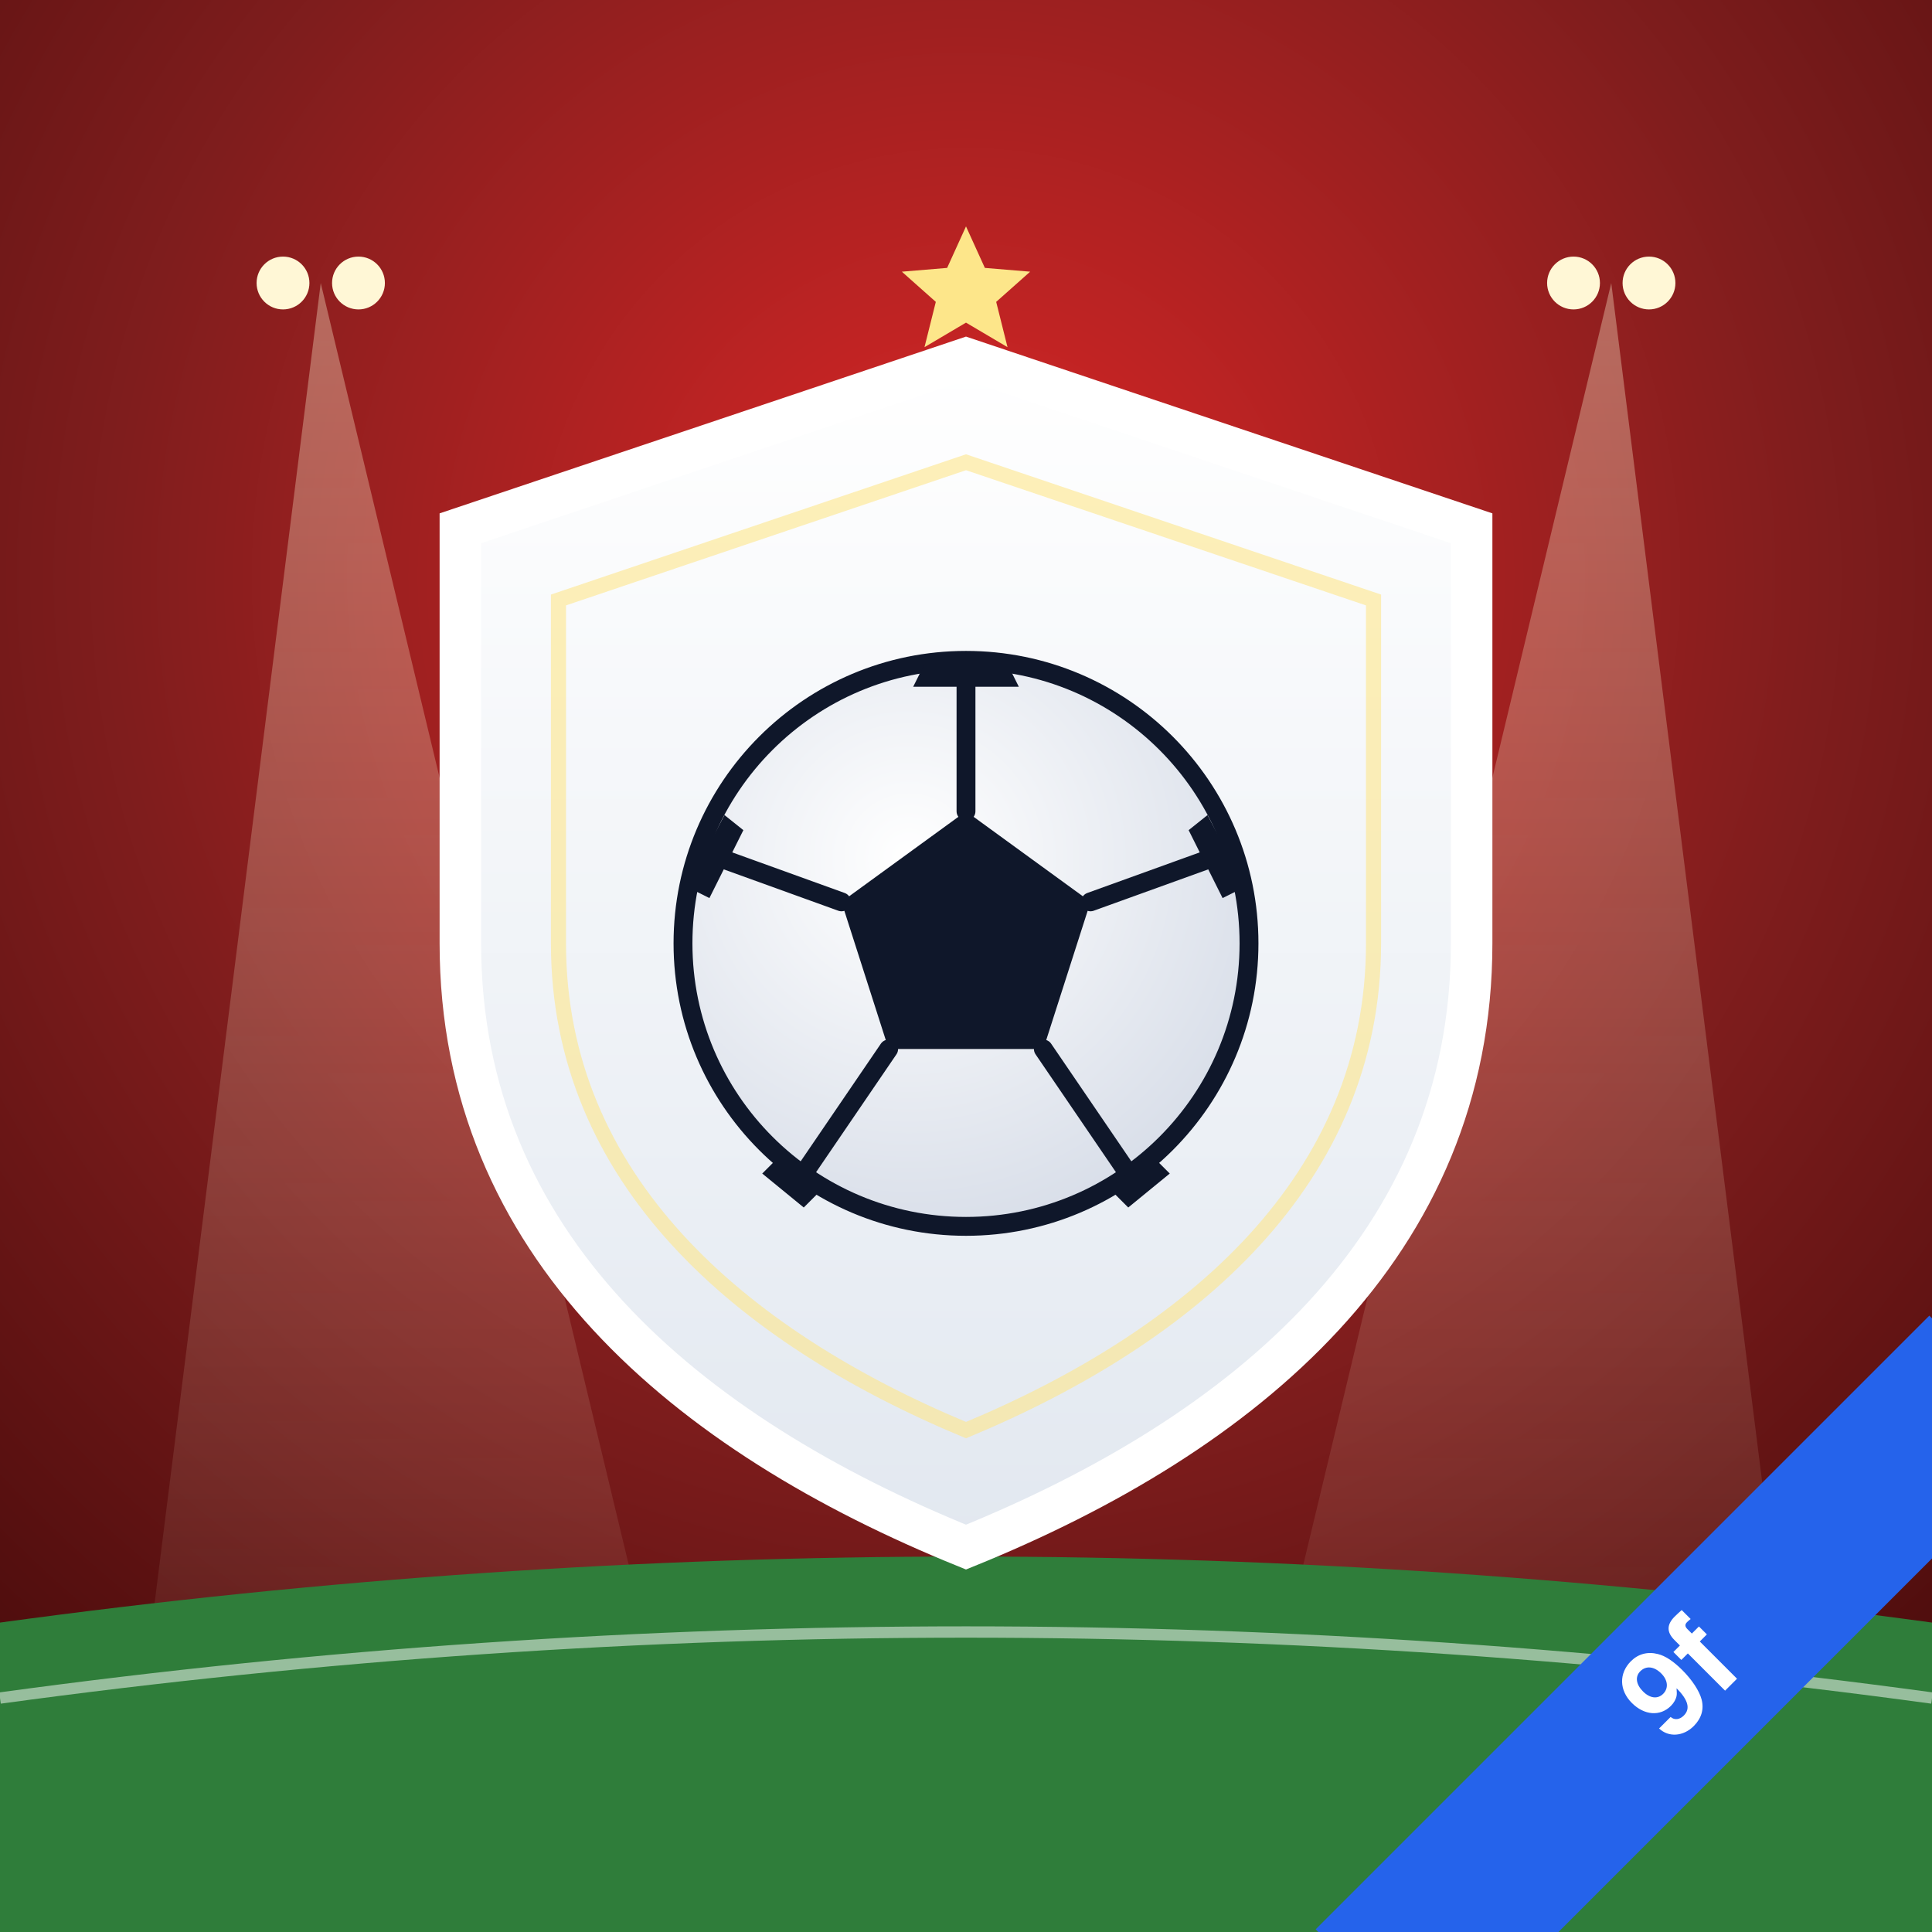
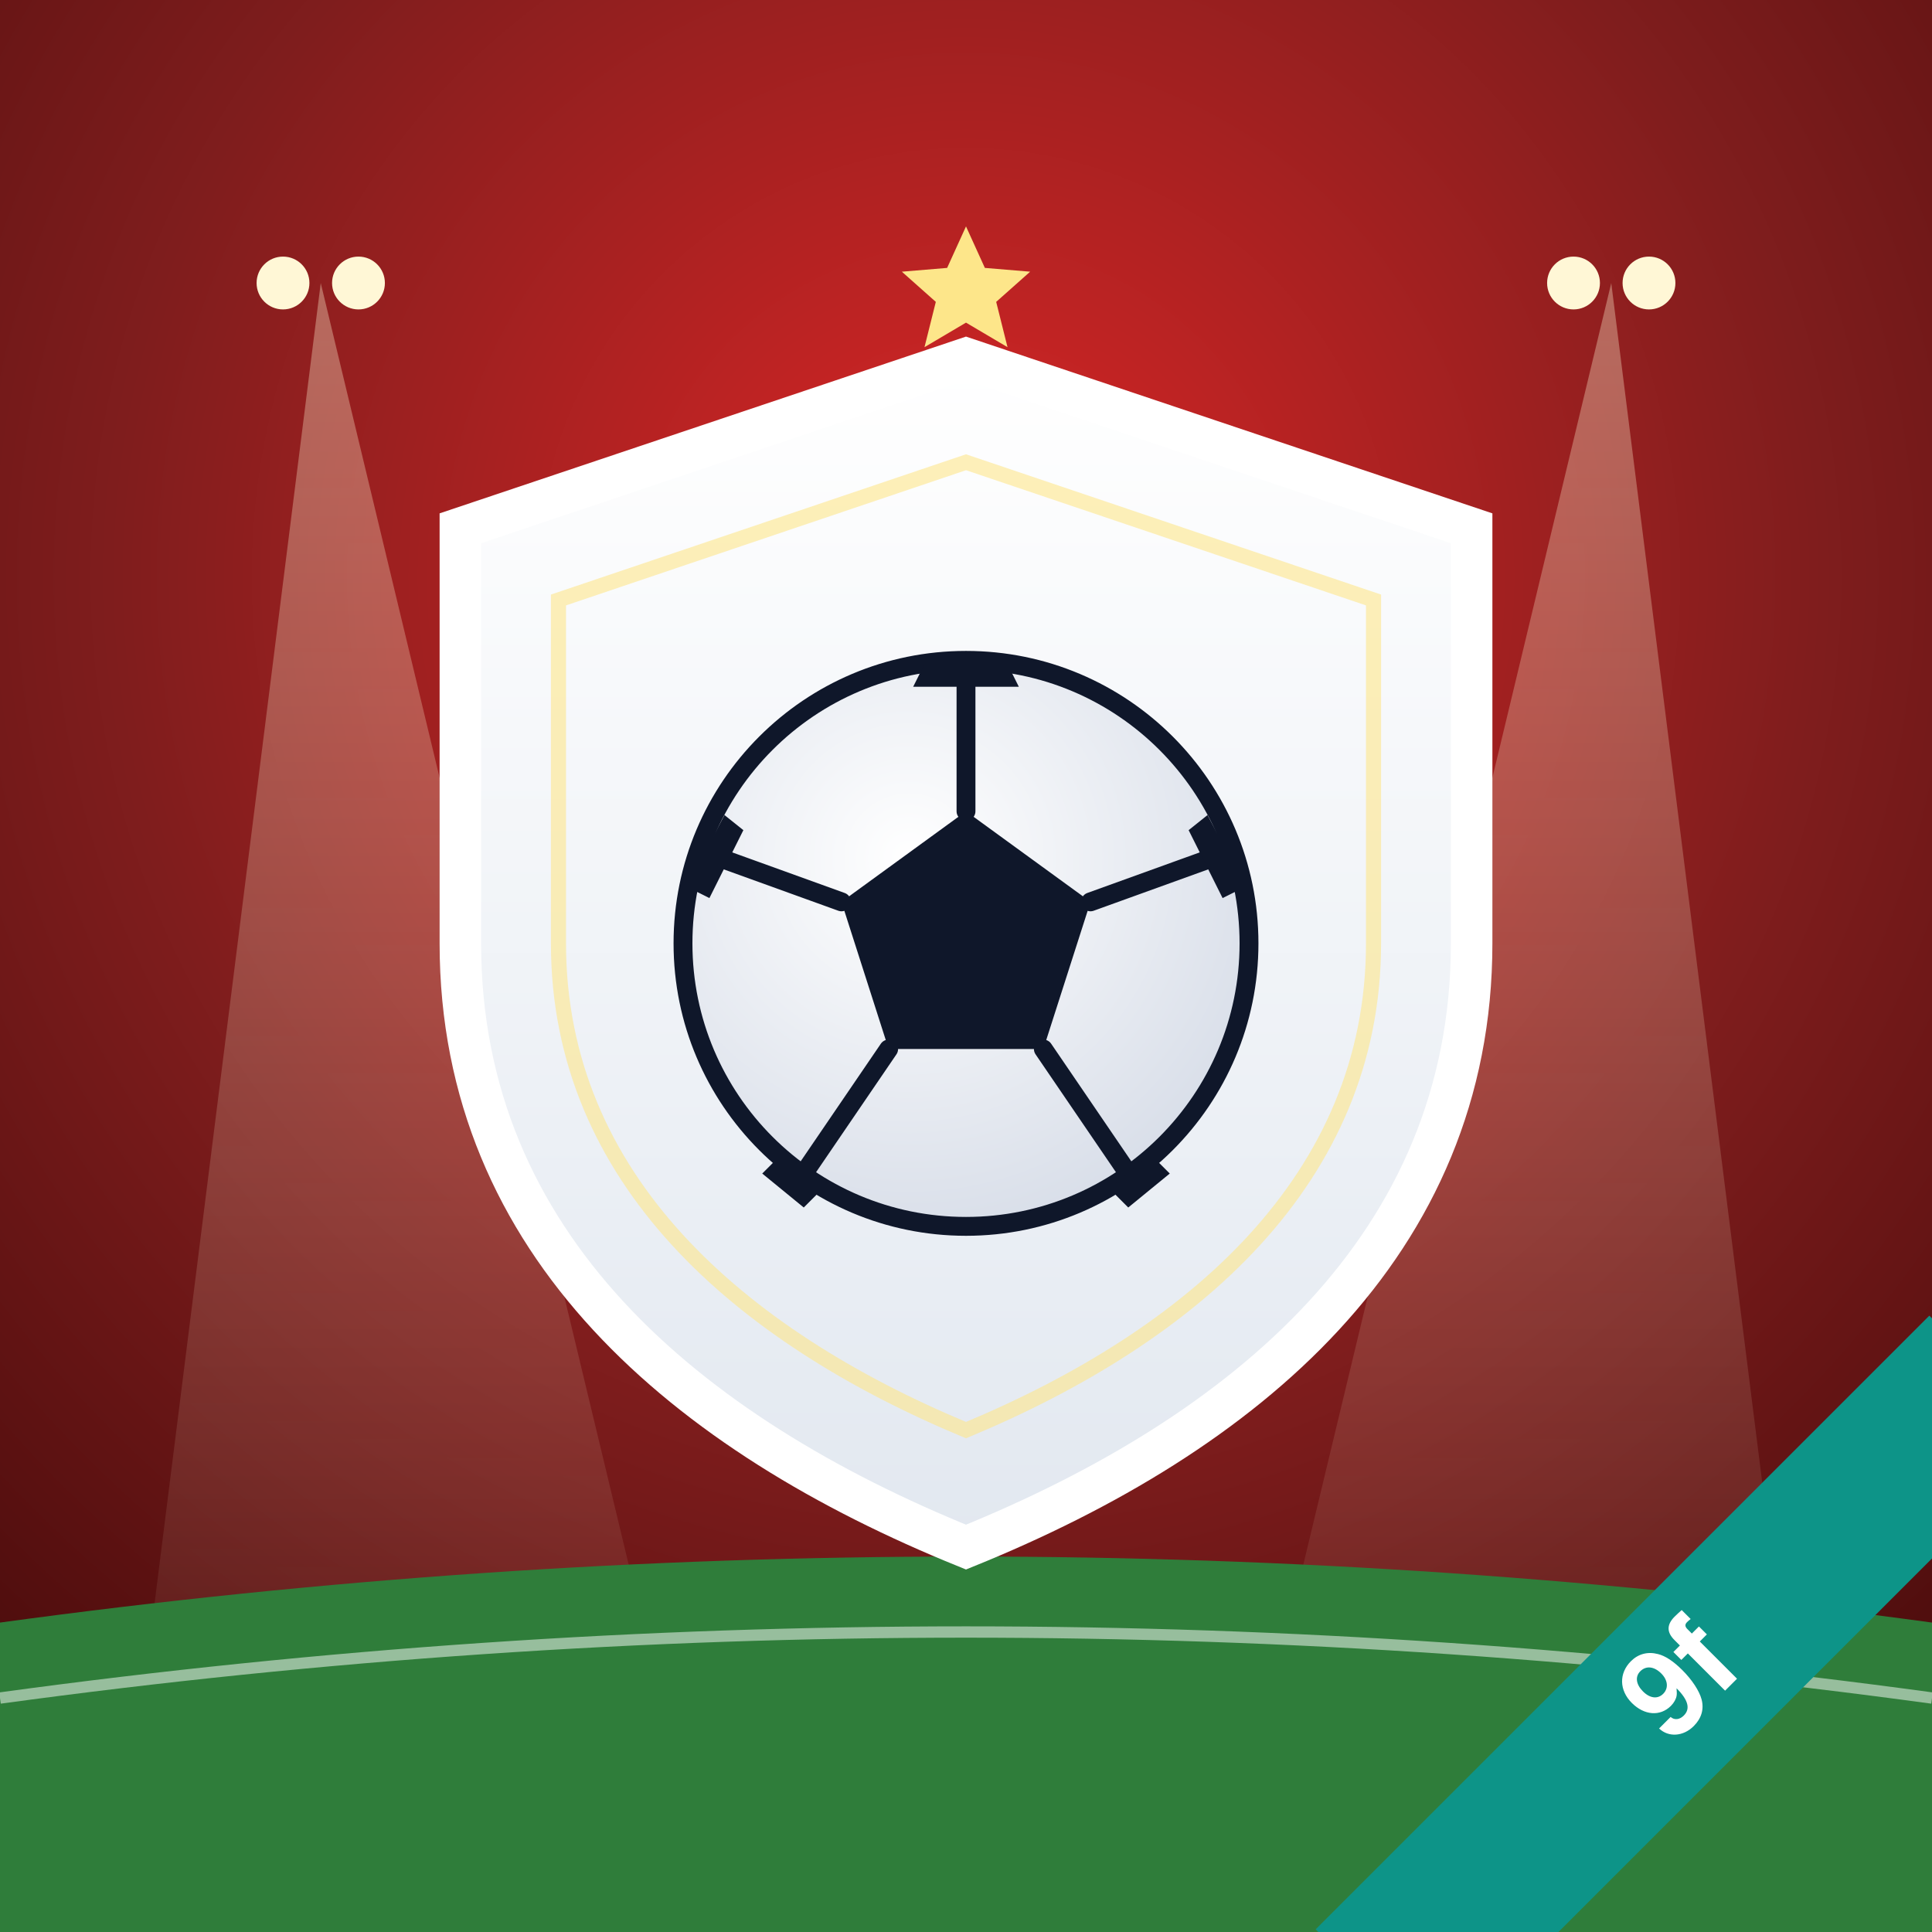
<svg xmlns="http://www.w3.org/2000/svg" width="1024" height="1024" viewBox="0 0 1024 1024">
  <defs>
    <radialGradient id="bg" cx="50%" cy="30%" r="80%">
      <stop offset="0" stop-color="#dc2626" />
      <stop offset=".55" stop-color="#7f1d1d" />
      <stop offset="1" stop-color="#450a0a" />
    </radialGradient>
    <linearGradient id="sh" x1="0" y1="0" x2="0" y2="1">
      <stop offset="0" stop-color="#ffffff" />
      <stop offset="1" stop-color="#e2e8f0" />
    </linearGradient>
    <linearGradient id="ray" x1="0" y1="0" x2="0" y2="1">
      <stop offset="0" stop-color="#fff7d6" stop-opacity=".35" />
      <stop offset="1" stop-color="#fff7d6" stop-opacity="0" />
    </linearGradient>
    <radialGradient id="ball" cx="40%" cy="35%" r="70%">
      <stop offset="0" stop-color="#ffffff" />
      <stop offset="1" stop-color="#d7dde8" />
    </radialGradient>
  </defs>
  <rect width="1024" height="1024" fill="url(#bg)" />
  <path d="M170 150 L60 1024 L380 1024Z" fill="url(#ray)" />
  <path d="M854 150 L644 1024 L964 1024Z" fill="url(#ray)" />
  <g fill="#fff7d6">
    <circle cx="150" cy="150" r="14" />
    <circle cx="190" cy="150" r="14" />
    <circle cx="834" cy="150" r="14" />
    <circle cx="874" cy="150" r="14" />
  </g>
  <path d="M0 860 Q512 790 1024 860 V1024 H0Z" fill="#2f7d3a" />
  <path d="M0 900 Q512 830 1024 900" stroke="#fff" stroke-opacity=".5" stroke-width="6" fill="none" />
  <path d="M512 190 L780 280 V500 C780 660 660 760 512 820 C364 760 244 660 244 500 V280Z" fill="url(#sh)" stroke="#fff" stroke-width="22" />
  <path d="M512 245 L728 318 V500 C728 625 632 708 512 758 C392 708 296 625 296 500 V318Z" fill="none" stroke="#fde68a" stroke-opacity=".6" stroke-width="8" />
  <circle cx="512" cy="500" r="150" fill="url(#ball)" stroke="#0f172a" stroke-width="10" />
  <path d="M512 430 L578 478 L553 556 L471 556 L446 478Z" fill="#0f172a" />
  <g stroke="#0f172a" stroke-width="10" fill="none" stroke-linecap="round">
    <path d="M512 430 L512 352" />
    <path d="M578 478 L650 452" />
    <path d="M553 556 L598 622" />
    <path d="M471 556 L426 622" />
    <path d="M446 478 L374 452" />
  </g>
  <g fill="#0f172a">
    <path d="M490 352 L534 352 L540 364 L484 364Z" />
    <path d="M640 432 L660 470 L648 476 L630 440Z" />
    <path d="M588 630 L610 612 L620 622 L598 640Z" />
    <path d="M436 630 L414 612 L404 622 L426 640Z" />
    <path d="M384 432 L364 470 L376 476 L394 440Z" />
  </g>
  <g fill="#fde68a">
    <path d="M512 120 l10 22 24 2 -18 16 6 24 -22 -13 -22 13 6 -24 -18 -16 24 -2z" />
  </g>
  <g transform="translate(1024 1024) rotate(-45)">
-     <rect x="-230" y="-232" width="460" height="92" fill="#2563eb" />
+     <rect x="-230" y="-232" width="460" height="92" fill="#0d9488" />
    <text x="0" y="-168" text-anchor="middle" font-family="Arial Black, Helvetica, sans-serif" font-weight="900" font-size="64" fill="#fff">9f</text>
  </g>
</svg>
